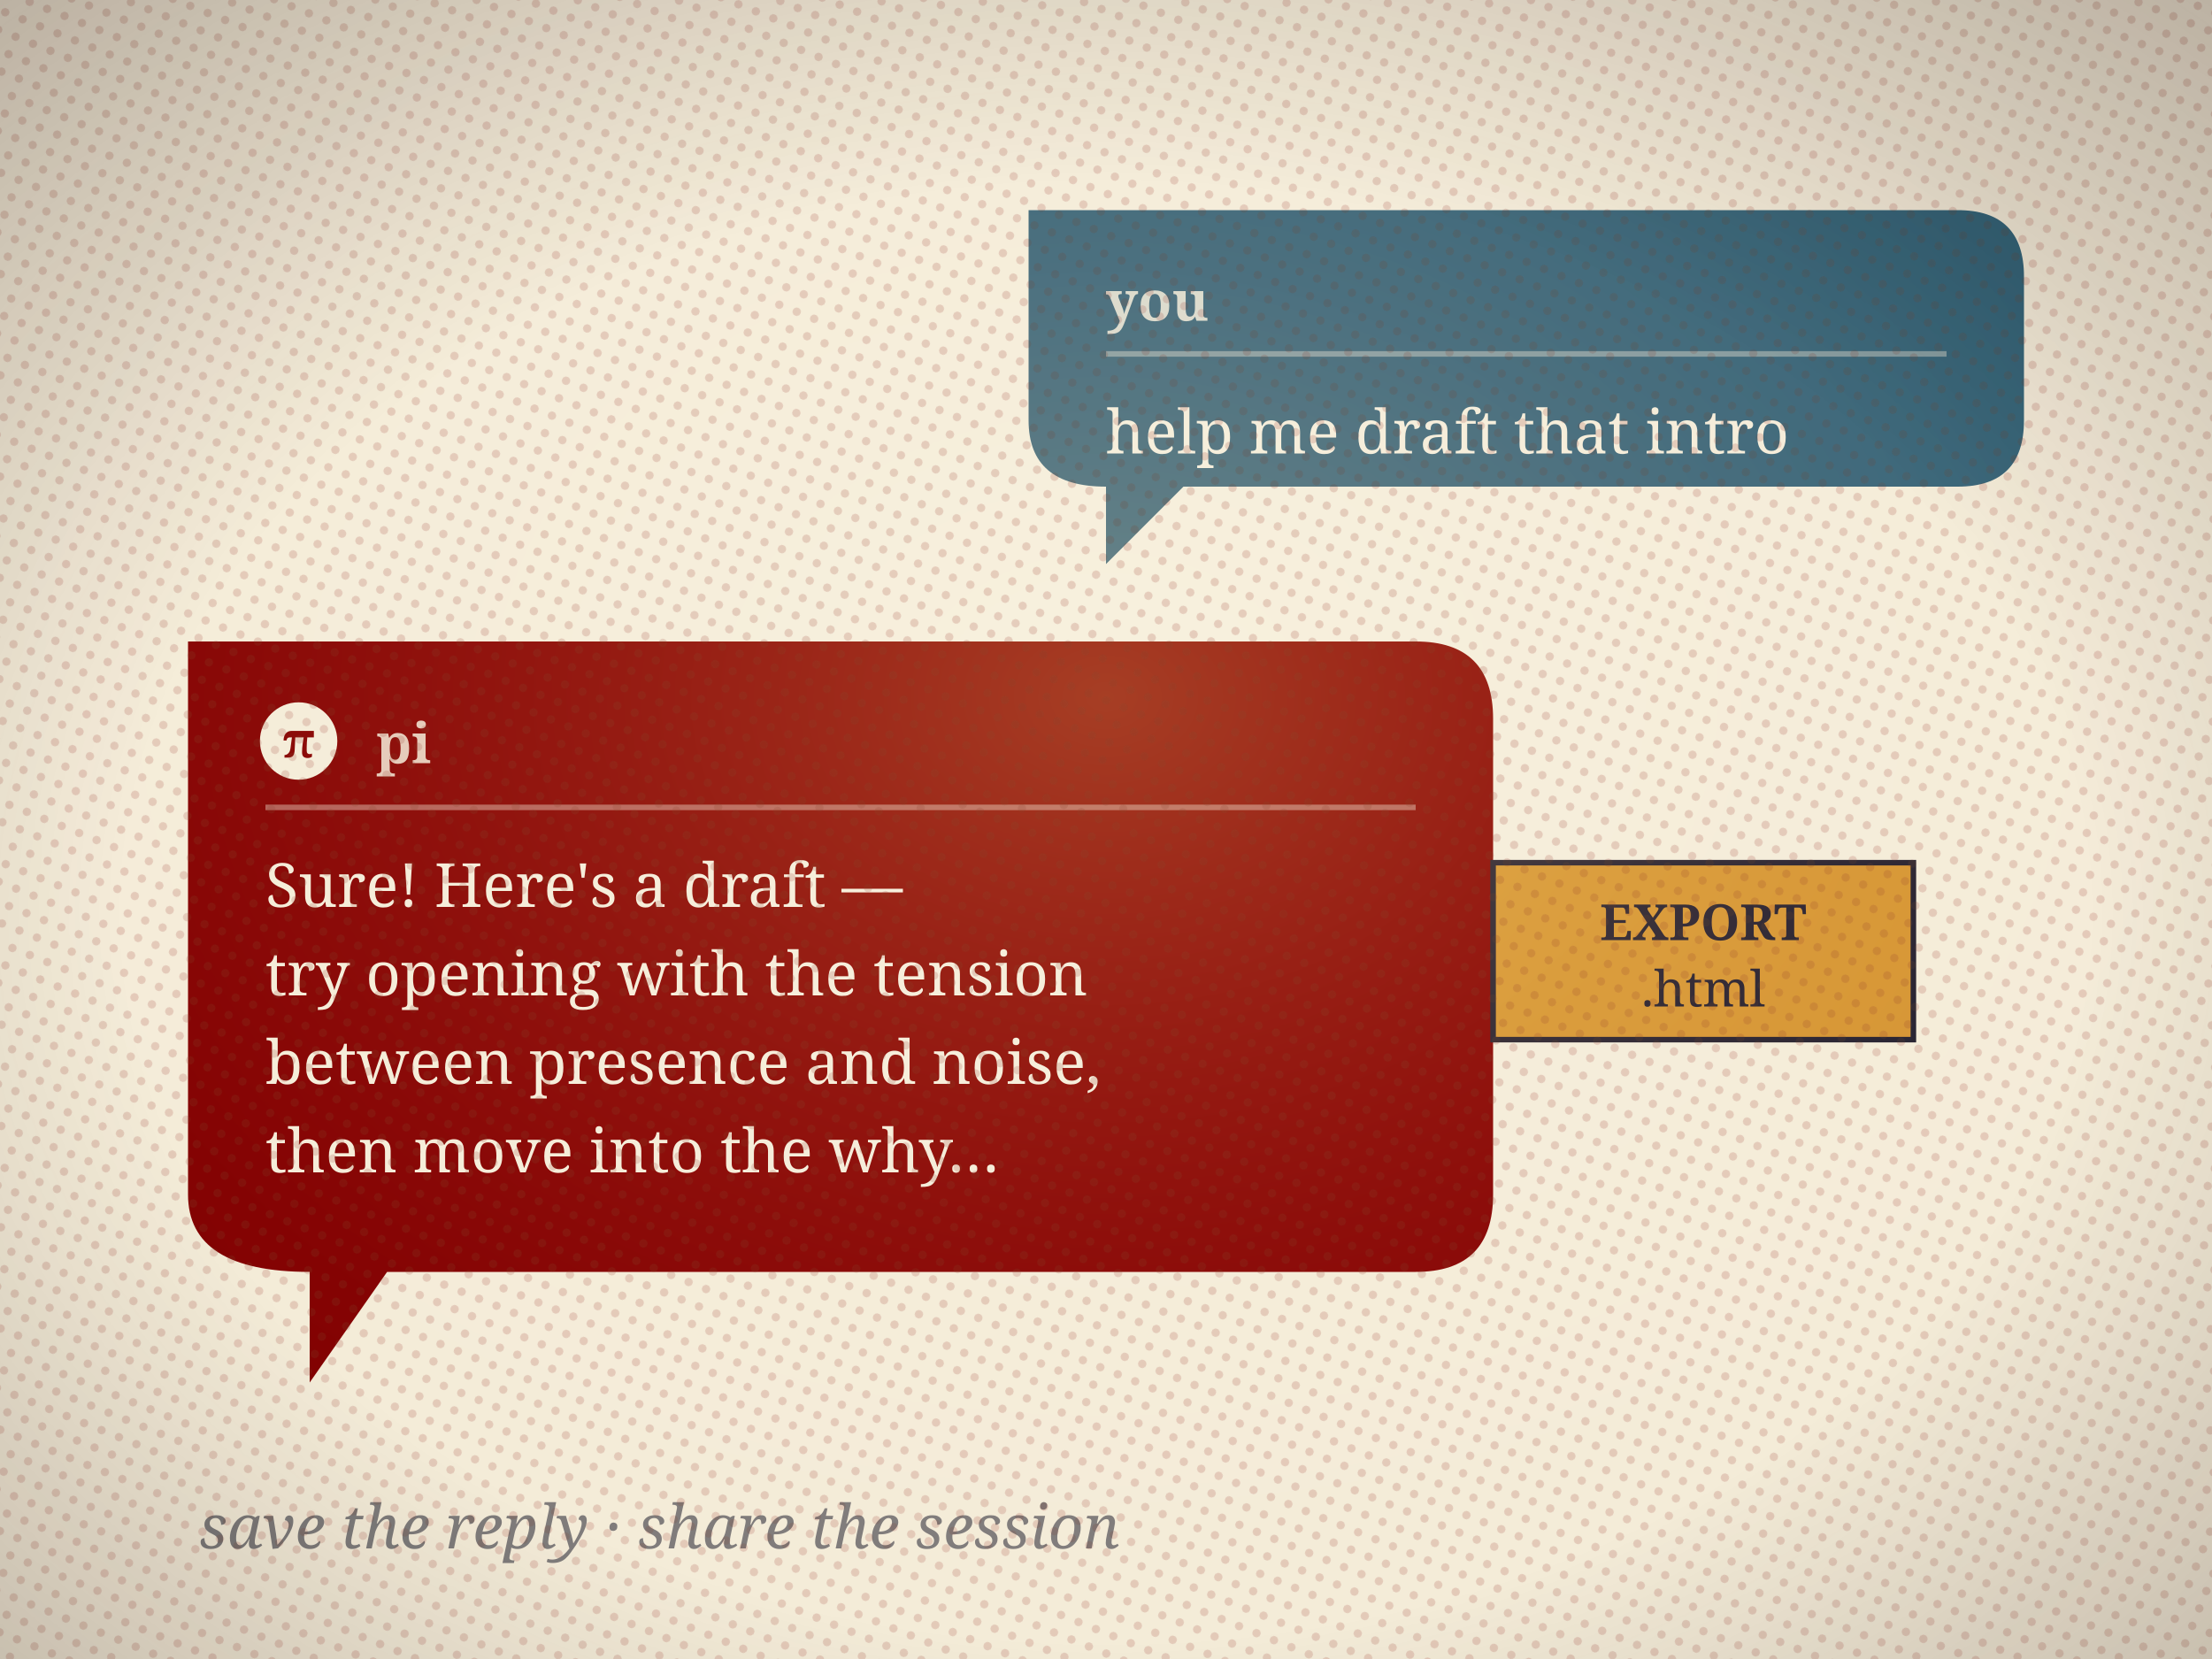
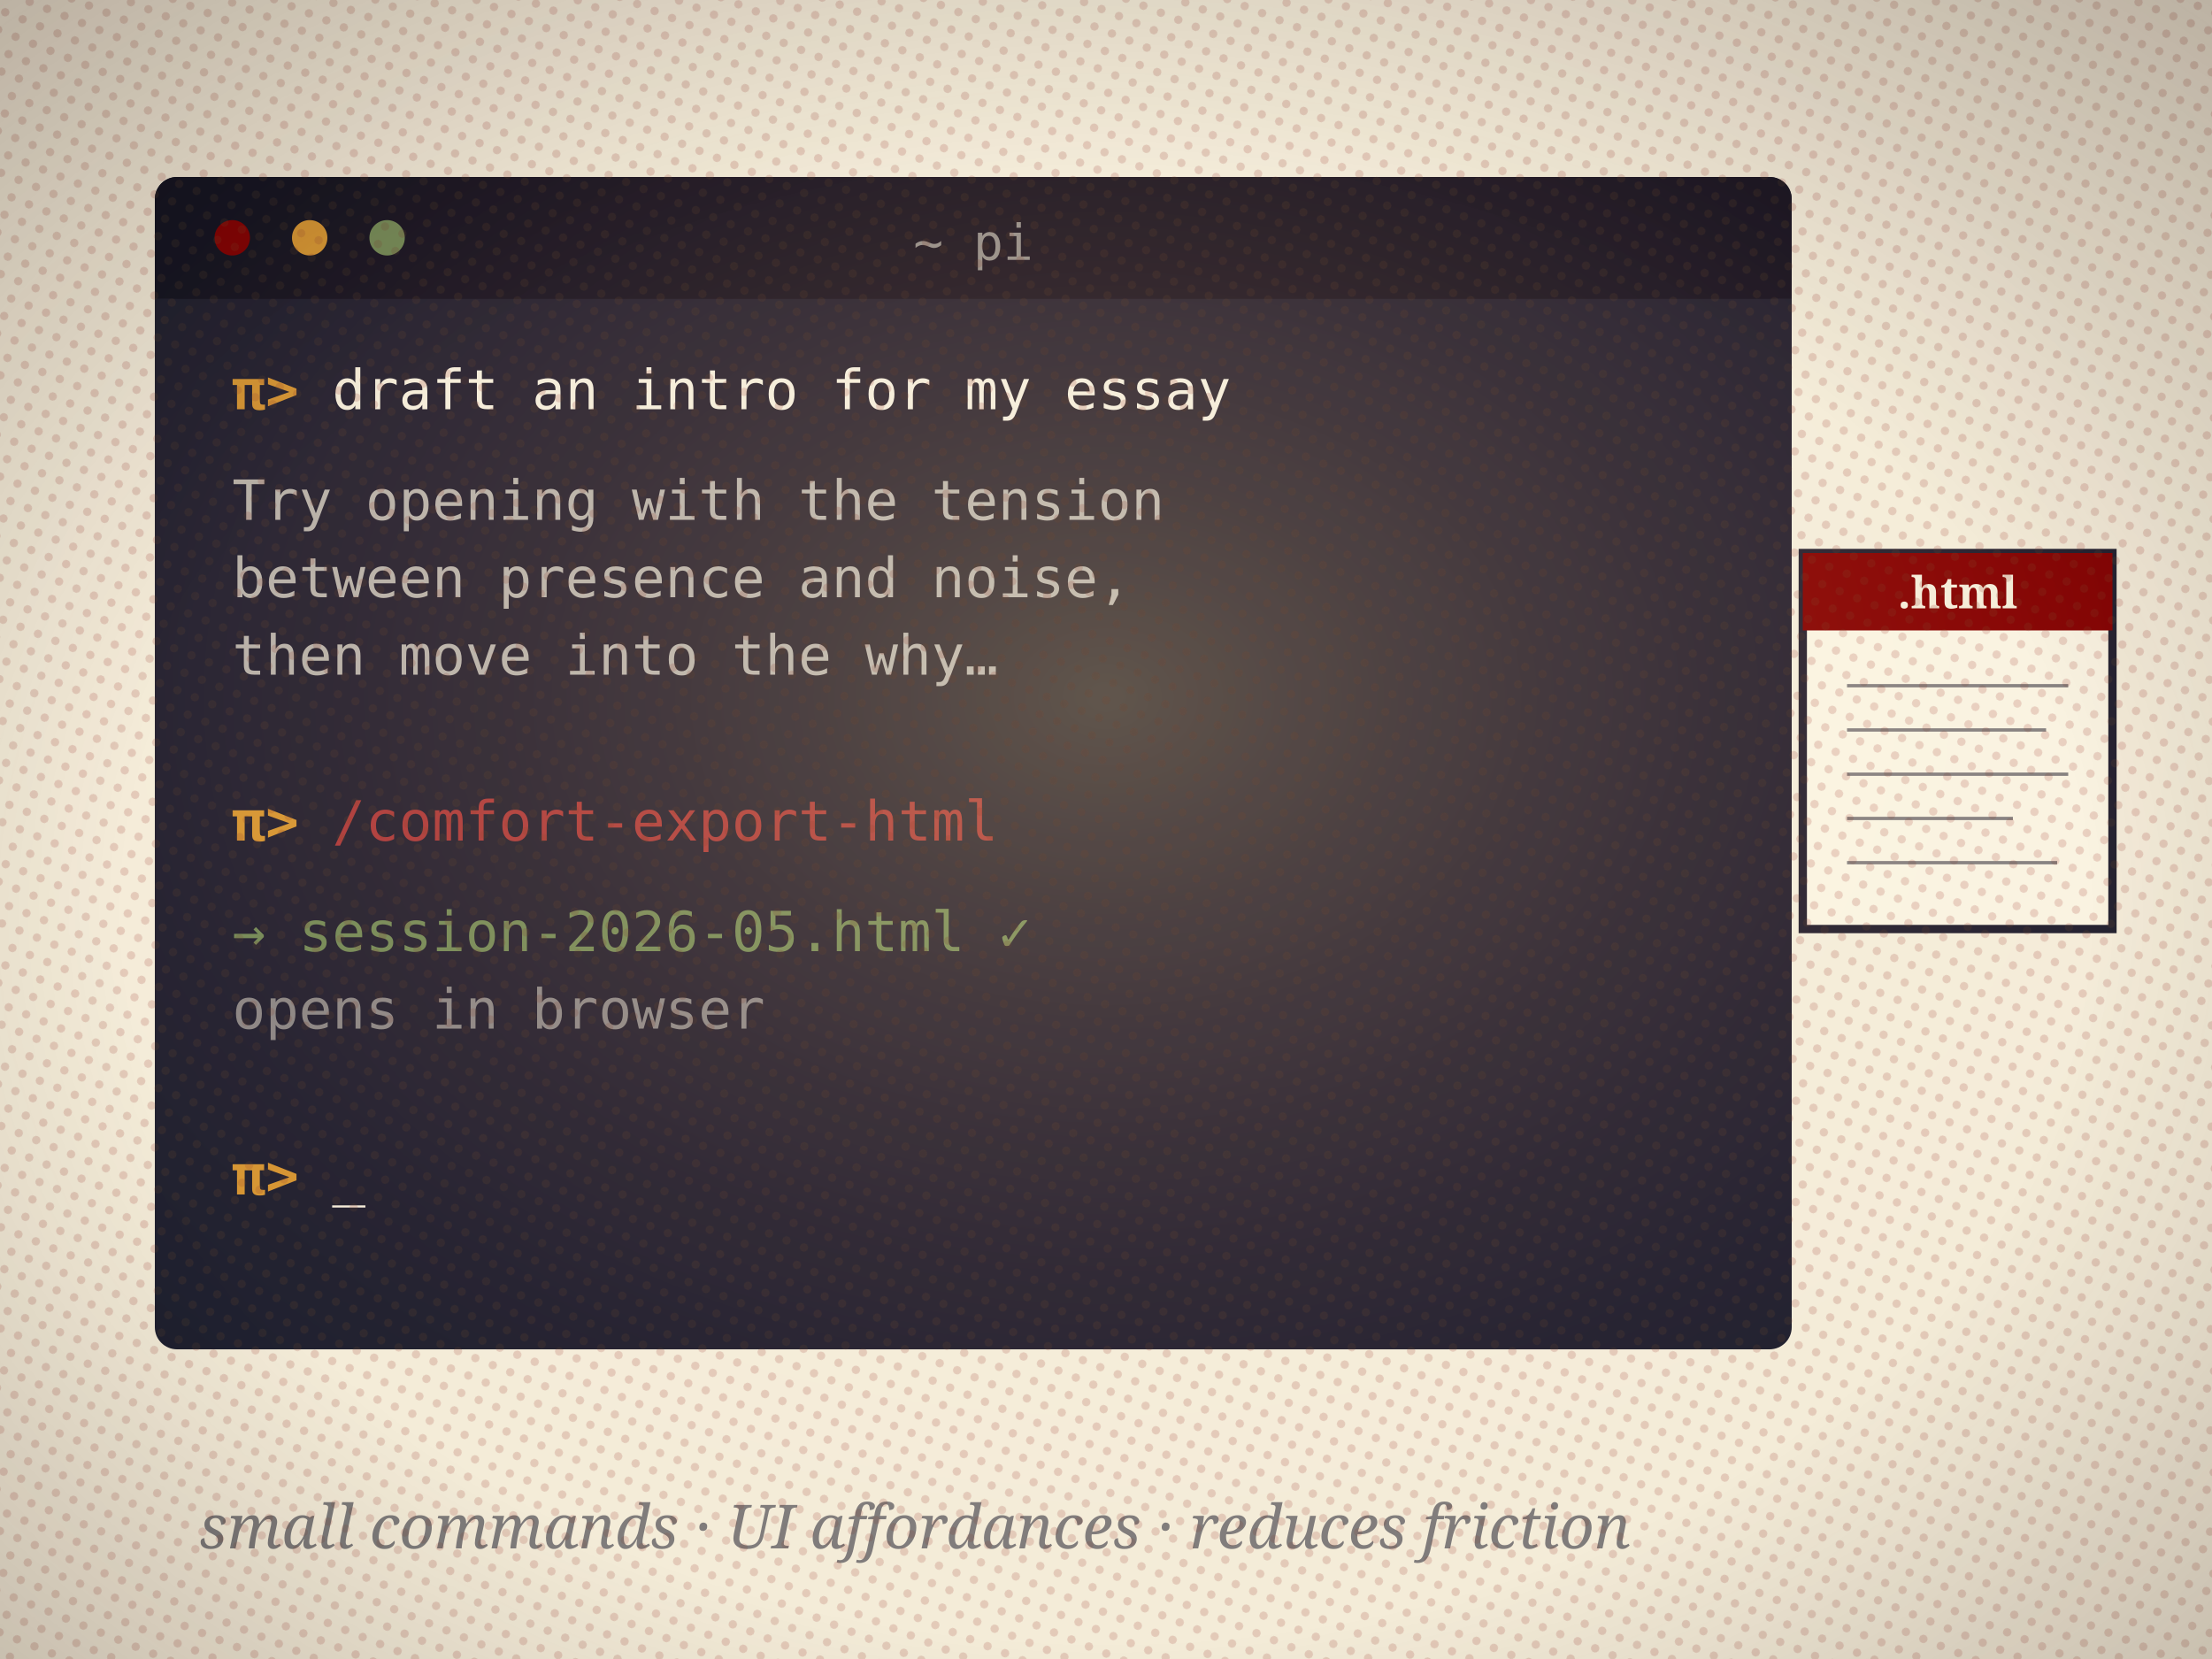
<svg xmlns="http://www.w3.org/2000/svg" viewBox="0 0 400 300" role="img" aria-label="pi-comfort">
  <defs>
    <pattern id="riso-dots" x="0" y="0" width="3.4" height="3.4" patternUnits="userSpaceOnUse" patternTransform="rotate(22)">
      <circle cx="1.7" cy="1.7" r="0.75" fill="#7f0000" />
    </pattern>
    <pattern id="riso-dots-warm" x="0" y="0" width="3.4" height="3.4" patternUnits="userSpaceOnUse" patternTransform="rotate(22)">
      <circle cx="1.7" cy="1.7" r="0.75" fill="#e8b76b" />
    </pattern>
    <radialGradient id="riso-bloom" cx="0.5" cy="0.42" r="0.7">
      <stop offset="0" stop-color="#e8b76b" stop-opacity="0.34" />
      <stop offset="0.7" stop-color="#a83838" stop-opacity="0.06" />
      <stop offset="1" stop-color="#7f0000" stop-opacity="0" />
    </radialGradient>
    <radialGradient id="riso-vignette" cx="0.5" cy="0.55" r="0.88">
      <stop offset="0.5" stop-color="#1a0a0a" stop-opacity="0" />
      <stop offset="1" stop-color="#1a0a0a" stop-opacity="0.38" />
    </radialGradient>
  </defs>
  <rect width="400" height="300" fill="#f4ecd8" />
-   <g transform="translate(186 38)">
-     <path d="M 0 0 L 168 0 Q 180 0 180 12 L 180 38 Q 180 50 168 50 L 28 50 L 14 64 L 14 50 Q 0 50 0 38 Z" fill="#2d6377" />
-     <text x="14" y="20" font-family="Georgia, serif" font-size="10" font-weight="700" fill="#f4ecd8" opacity="0.85">you</text>
-     <line x1="14" y1="26" x2="166" y2="26" stroke="#f4ecd8" stroke-width="1" opacity="0.4" />
-     <text x="14" y="44" font-family="Georgia, serif" font-size="11" fill="#f4ecd8">help me draft that intro</text>
+   <g transform="translate(28 32)">
+     <rect x="0" y="0" width="296" height="212" rx="4" fill="#1a1f2e" />
+     <rect x="0" y="0" width="296" height="22" rx="4" fill="#0f1320" />
+     <rect x="0" y="14" width="296" height="8" fill="#0f1320" />
+     <circle cx="14" cy="11" r="3.2" fill="#7f0000" />
+     <circle cx="28" cy="11" r="3.2" fill="#d49431" />
+     <circle cx="42" cy="11" r="3.2" fill="#6e8855" />
+     <text x="148" y="15" font-family="ui-monospace, Menlo, monospace" font-size="9" fill="#f4ecd8" opacity="0.55" text-anchor="middle">~ pi</text>
+     <g font-family="ui-monospace, Menlo, monospace" font-size="10" transform="translate(14 42)">
+       <text y="0">
+         <tspan fill="#d49431" font-weight="700">π&gt;</tspan>
+         <tspan fill="#f4ecd8">draft an intro for my essay</tspan>
+       </text>
+       <text y="20" fill="#f4ecd8" opacity="0.7">Try opening with the tension</text>
+       <text y="34" fill="#f4ecd8" opacity="0.7">between presence and noise,</text>
+       <text y="48" fill="#f4ecd8" opacity="0.7">then move into the why…</text>
+       <text y="78">
+         <tspan fill="#d49431" font-weight="700">π&gt;</tspan>
+         <tspan fill="#a83838">/comfort-export-html</tspan>
+       </text>
+       <text y="98" fill="#6e8855">  → session-2026-05.html  ✓</text>
+       <text y="112" fill="#f4ecd8" opacity="0.5">  opens in browser</text>
+       <text y="142">
+         <tspan fill="#d49431" font-weight="700">π&gt;</tspan>
+         <tspan fill="#f4ecd8">_</tspan>
+       </text>
+     </g>
  </g>
-   <g transform="translate(34 116)">
-     <path d="M 0 0 L 222 0 Q 236 0 236 14 L 236 100 Q 236 114 222 114 L 36 114 L 22 134 L 22 114 Q 0 114 0 100 Z" fill="#7f0000" />
-     <g transform="translate(14 18)">
-       <circle cx="6" cy="0" r="7" fill="#f4ecd8" />
-       <text x="6" y="3" font-family="Georgia, serif" font-size="9" font-weight="900" fill="#7f0000" text-anchor="middle">π</text>
+   <g transform="translate(326 100)">
+     <rect x="0" y="0" width="56" height="68" fill="#faf3e0" stroke="#1a1f2e" stroke-width="1.5" />
+     <rect x="0" y="0" width="56" height="14" fill="#7f0000" />
+     <text x="28" y="10" font-family="Georgia, serif" font-size="8" font-weight="800" fill="#f4ecd8" text-anchor="middle">.html</text>
+     <g stroke="#1a1f2e" stroke-width="0.6" opacity="0.55">
+       <line x1="8" y1="24" x2="48" y2="24" />
+       <line x1="8" y1="32" x2="44" y2="32" />
+       <line x1="8" y1="40" x2="48" y2="40" />
+       <line x1="8" y1="48" x2="38" y2="48" />
+       <line x1="8" y1="56" x2="46" y2="56" />
    </g>
-     <text x="34" y="22" font-family="Georgia, serif" font-size="10" font-weight="700" fill="#f4ecd8" opacity="0.85">pi</text>
-     <line x1="14" y1="30" x2="222" y2="30" stroke="#f4ecd8" stroke-width="1" opacity="0.4" />
-     <text x="14" y="48" font-family="Georgia, serif" font-size="11" fill="#f4ecd8">Sure! Here's a draft —</text>
-     <text x="14" y="64" font-family="Georgia, serif" font-size="11" fill="#f4ecd8">try opening with the tension</text>
-     <text x="14" y="80" font-family="Georgia, serif" font-size="11" fill="#f4ecd8">between presence and noise,</text>
-     <text x="14" y="96" font-family="Georgia, serif" font-size="11" fill="#f4ecd8">then move into the why…</text>
  </g>
-   <g transform="translate(270 156)">
-     <rect x="0" y="0" width="76" height="32" fill="#d49431" stroke="#1a1f2e" stroke-width="1" />
-     <text x="38" y="14" font-family="Georgia, serif" font-size="9" fill="#1a1f2e" font-weight="800" text-anchor="middle">EXPORT</text>
-     <text x="38" y="26" font-family="Georgia, serif" font-size="9" fill="#1a1f2e" text-anchor="middle">.html</text>
-   </g>
-   <text x="36" y="280" font-family="Georgia, serif" font-style="italic" font-size="11" fill="#1a1f2e" opacity="0.55">save the reply · share the session</text>
+   <text x="36" y="280" font-family="Georgia, serif" font-style="italic" font-size="11" fill="#1a1f2e" opacity="0.55">small commands · UI affordances · reduces friction</text>
  <g aria-hidden="true" style="pointer-events:none">
    <rect width="400" height="300" fill="url(#riso-bloom)" style="mix-blend-mode:screen" />
    <rect width="400" height="300" fill="url(#riso-dots)" opacity="0.16" style="mix-blend-mode:multiply" />
    <rect width="400" height="300" fill="url(#riso-dots-warm)" opacity="0.08" style="mix-blend-mode:screen" />
    <rect width="400" height="300" fill="url(#riso-vignette)" style="mix-blend-mode:multiply" />
  </g>
</svg>
